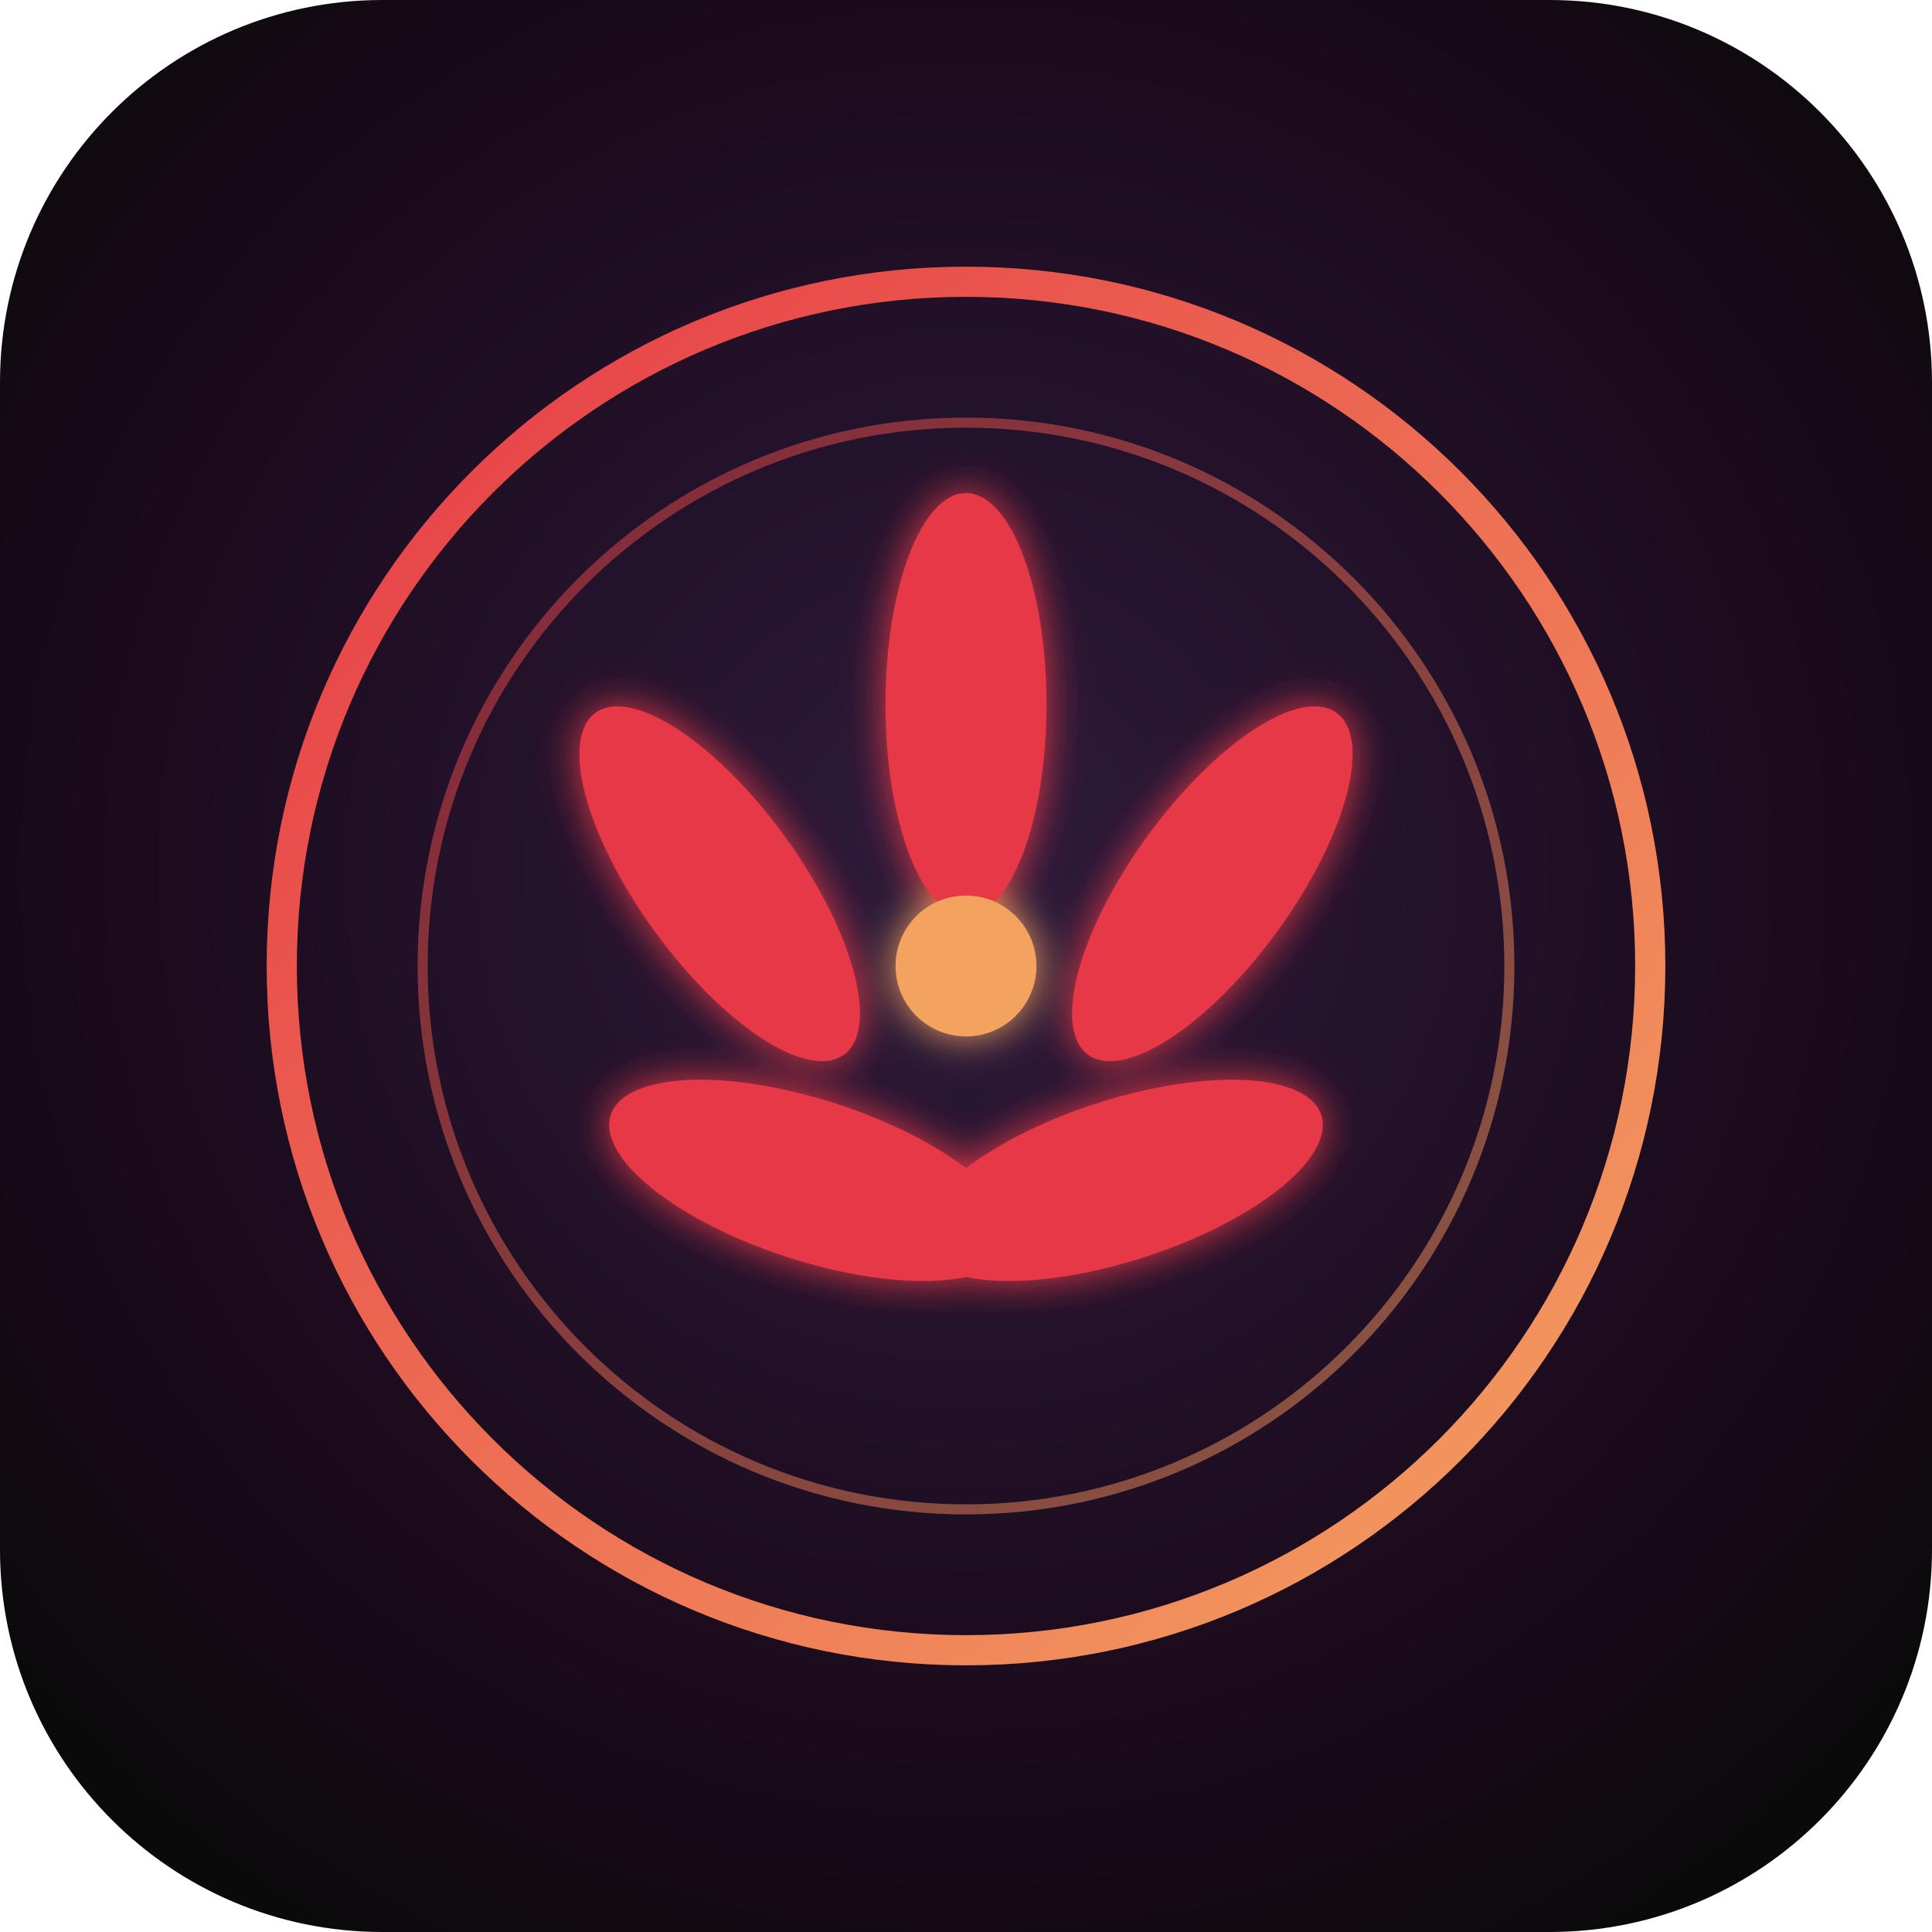
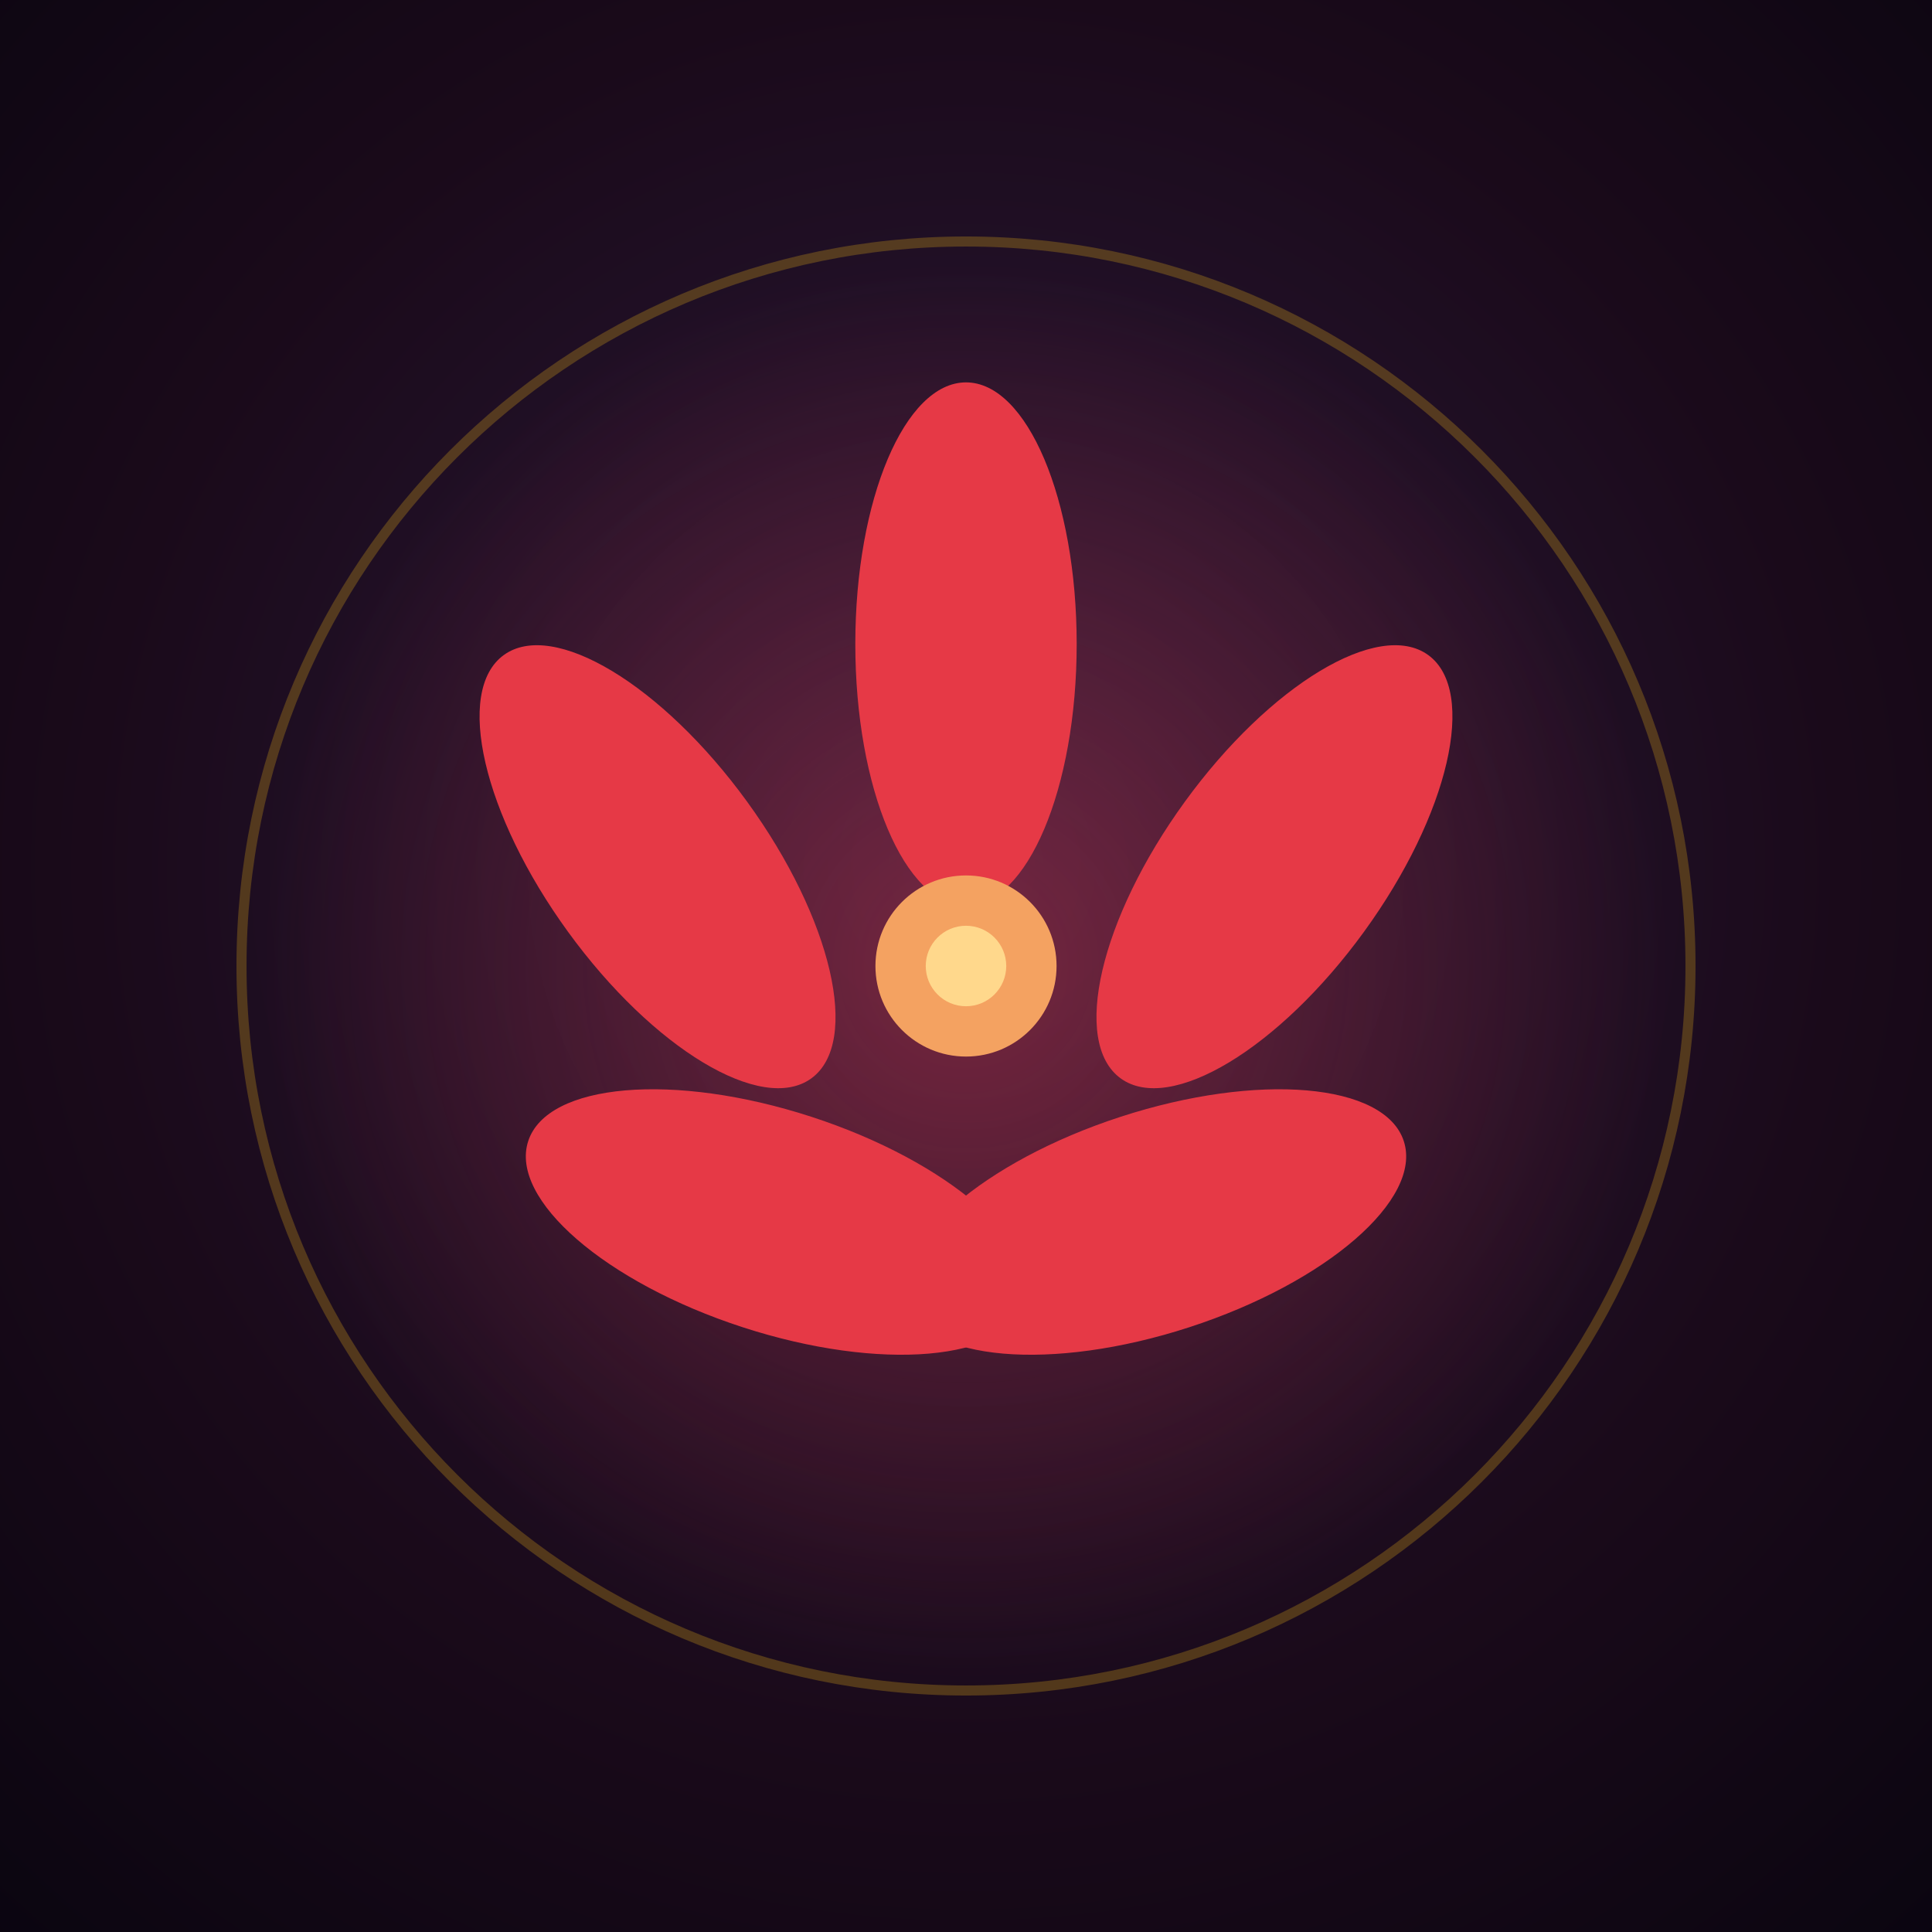
<svg xmlns="http://www.w3.org/2000/svg" viewBox="0 0 192 192" width="192" height="192">
  <defs>
-     <radialGradient id="bg192" cx="50%" cy="45%" r="65%">
+     <radialGradient id="bgGrad192" cx="50%" cy="45%" r="75%">
      <stop offset="0%" stop-color="#2D1B3D" />
-       <stop offset="70%" stop-color="#1A0A1A" />
-       <stop offset="100%" stop-color="#0A0A0A" />
+       <stop offset="60%" stop-color="#1A0A1A" />
+       <stop offset="100%" stop-color="#0A0510" />
    </radialGradient>
-     <linearGradient id="ring192" x1="0%" y1="0%" x2="100%" y2="100%">
-       <stop offset="0%" stop-color="#E63946" />
-       <stop offset="100%" stop-color="#F4A261" />
-     </linearGradient>
-     <filter id="glow192">
-       <feGaussianBlur stdDeviation="2" result="b" />
-       <feMerge>
-         <feMergeNode in="b" />
-         <feMergeNode in="SourceGraphic" />
-       </feMerge>
-     </filter>
+     <radialGradient id="flowerGlow192" cx="50%" cy="50%" r="50%">
+       <stop offset="0%" stop-color="#E63946" stop-opacity="0.4" />
+       <stop offset="100%" stop-color="#E63946" stop-opacity="0" />
+     </radialGradient>
  </defs>
-   <rect width="192" height="192" fill="url(#bg192)" rx="38" />
-   <circle cx="96" cy="96" r="68" fill="none" stroke="url(#ring192)" stroke-width="3" />
-   <circle cx="96" cy="96" r="54" fill="none" stroke="url(#ring192)" stroke-width="1" opacity="0.5" />
-   <g filter="url(#glow192)" transform="translate(96,96)">
-     <ellipse cx="0" cy="-26" rx="8" ry="21" fill="#E63946" />
-     <ellipse cx="25" cy="-8" rx="8" ry="21" fill="#E63946" transform="rotate(72)" />
-     <ellipse cx="15" cy="21" rx="8" ry="21" fill="#E63946" transform="rotate(144)" />
-     <ellipse cx="-15" cy="21" rx="8" ry="21" fill="#E63946" transform="rotate(216)" />
-     <ellipse cx="-25" cy="-8" rx="8" ry="21" fill="#E63946" transform="rotate(288)" />
-     <circle r="7" fill="#F4A261" />
+   <rect width="192" height="192" fill="url(#bgGrad192)" />
+   <circle cx="96" cy="96" r="70" fill="url(#flowerGlow192)" />
+   <circle cx="96" cy="96" r="72" fill="none" stroke="#D4A017" stroke-width="1" opacity="0.3" />
+   <g transform="translate(96,96)">
+     <ellipse cx="0" cy="-32" rx="11" ry="26" fill="#E63946" />
+     <ellipse cx="30" cy="-10" rx="11" ry="26" fill="#E63946" transform="rotate(72)" />
+     <ellipse cx="19" cy="26" rx="11" ry="26" fill="#E63946" transform="rotate(144)" />
+     <ellipse cx="-19" cy="26" rx="11" ry="26" fill="#E63946" transform="rotate(216)" />
+     <ellipse cx="-30" cy="-10" rx="11" ry="26" fill="#E63946" transform="rotate(288)" />
+     <circle r="9" fill="#F4A261" />
+     <circle r="4" fill="#FFD88C" />
  </g>
</svg>
